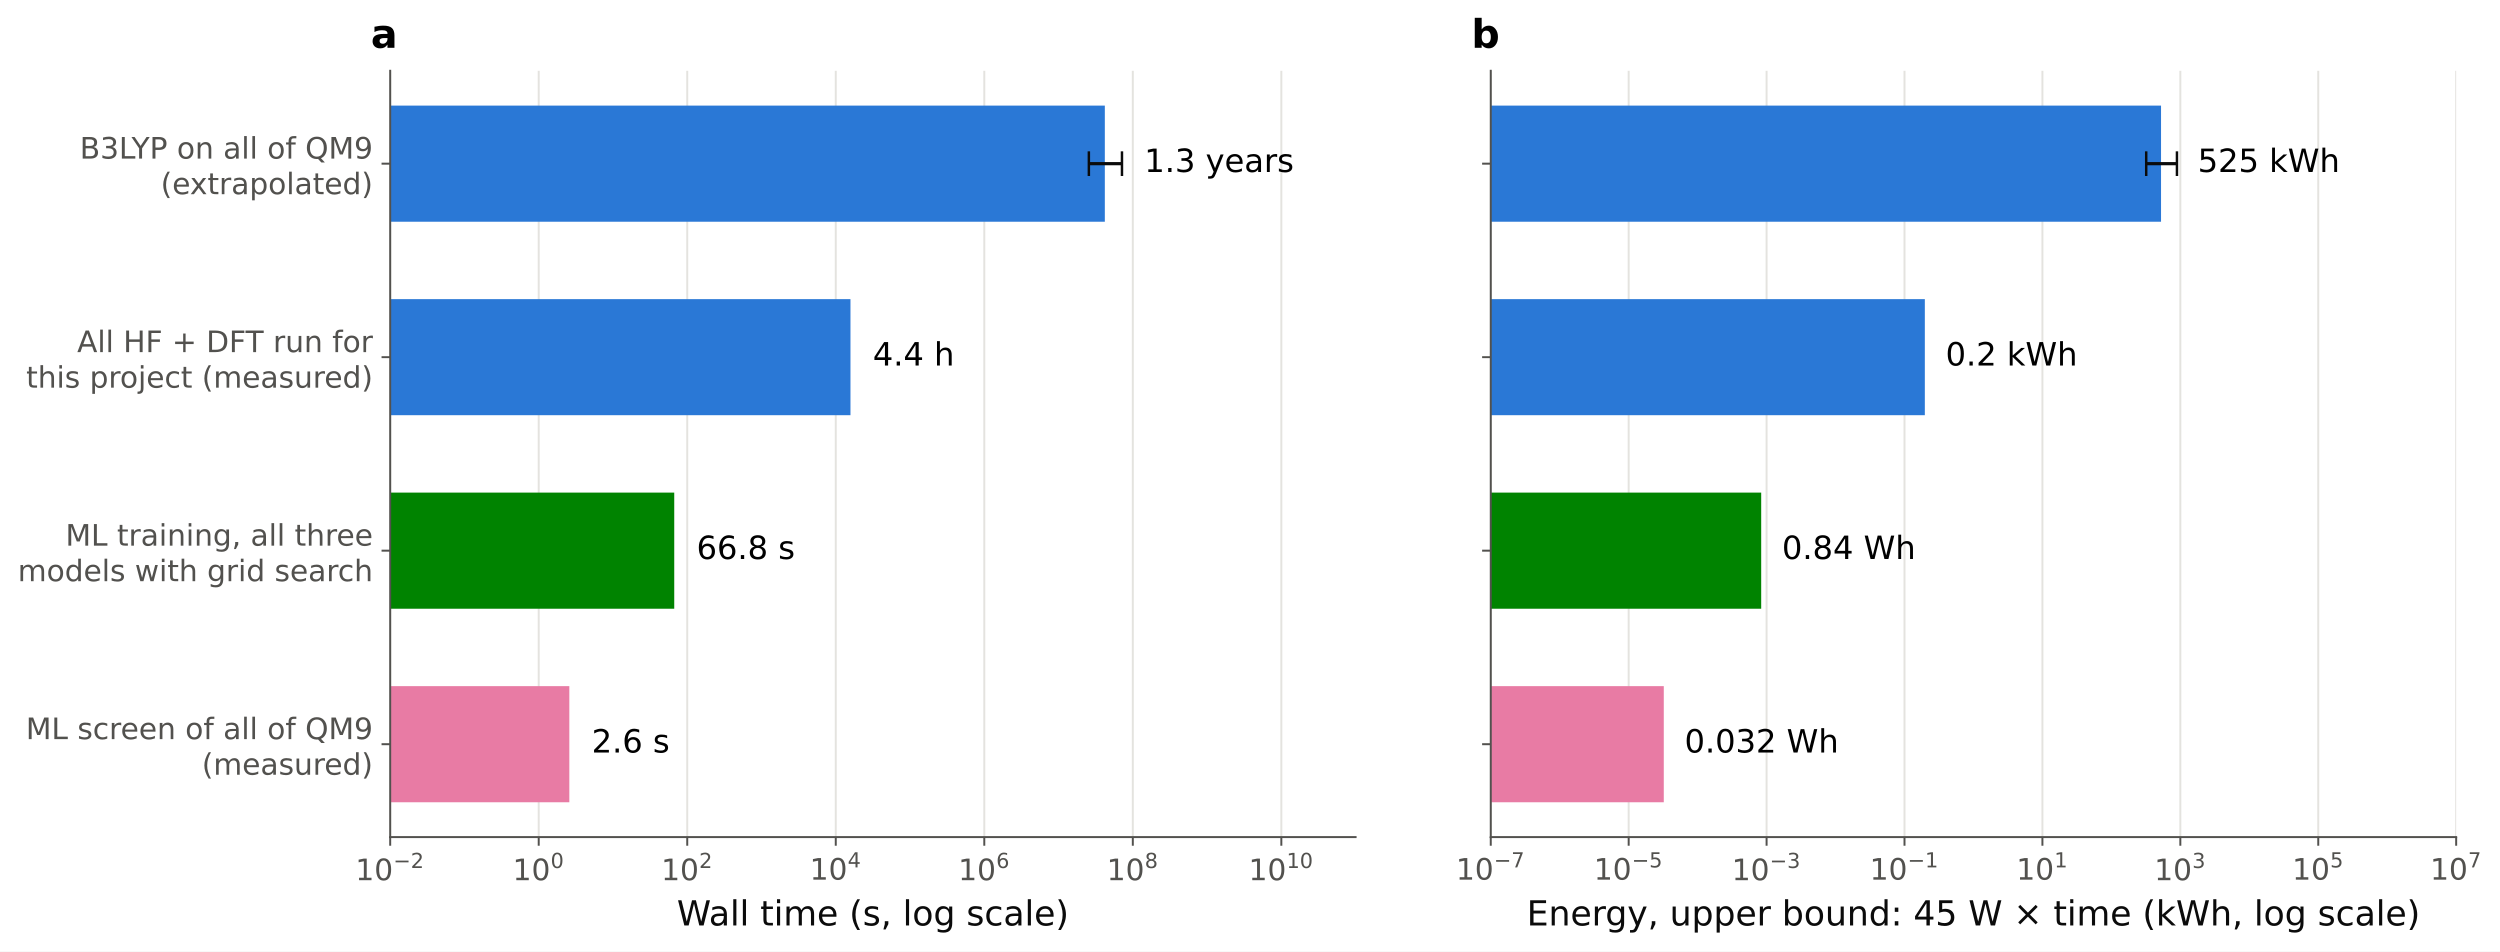
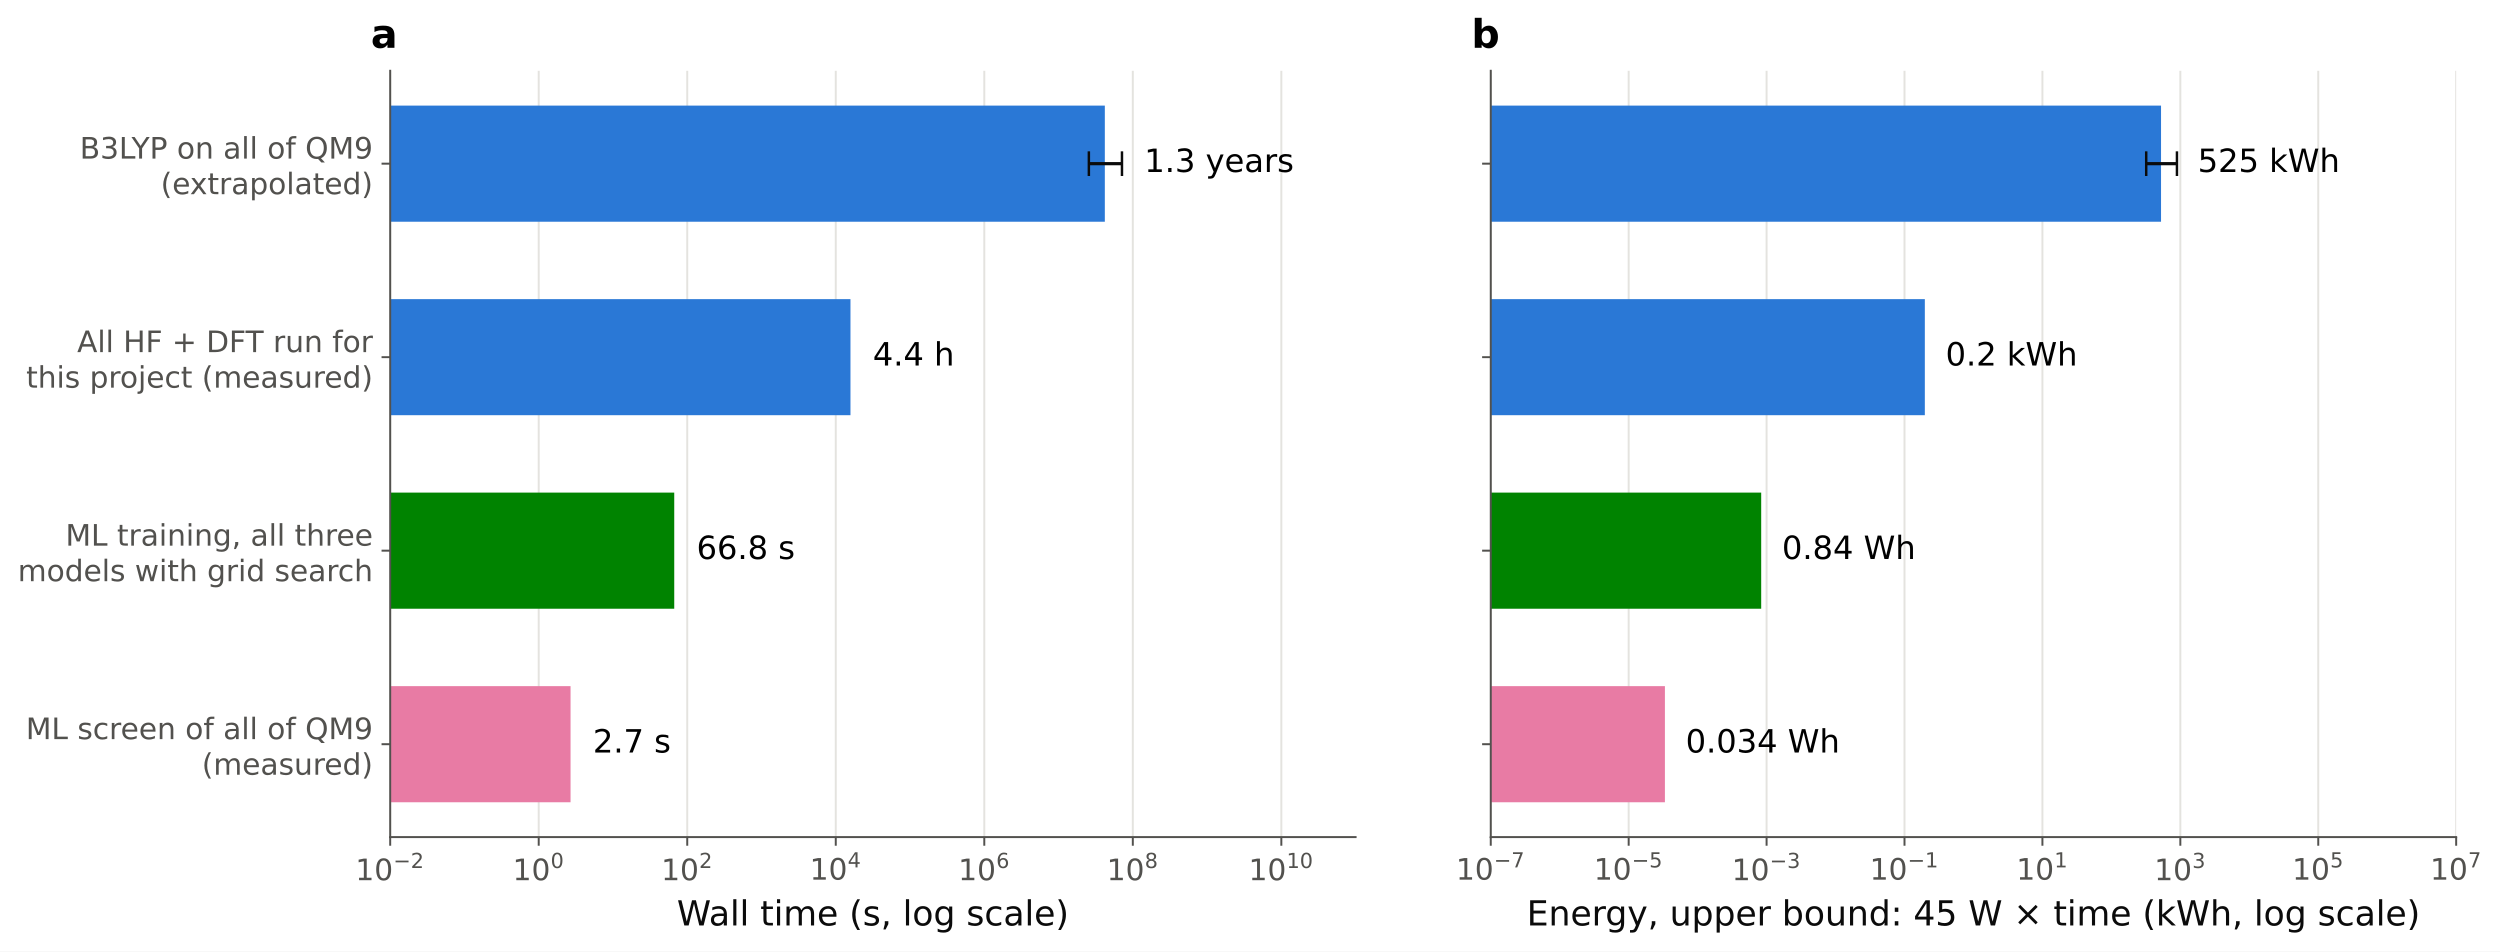
<svg xmlns="http://www.w3.org/2000/svg" xmlns:xlink="http://www.w3.org/1999/xlink" width="1012.84pt" height="385.499pt" viewBox="0 0 1012.84 385.499" version="1.1">
  <defs>
    <style type="text/css">*{stroke-linejoin: round; stroke-linecap: butt}</style>
  </defs>
  <g id="figure_1">
    <g id="patch_1">
      <path d="M 0 385.499  L 1012.84 385.499  L 1012.84 0  L 0 0  z " style="fill: #ffffff" />
    </g>
    <g id="axes_1">
      <g id="patch_2">
        <path d="M 158.08 339.135  L 549.201 339.135  L 549.201 28.671  L 158.08 28.671  z " style="fill: #ffffff" />
      </g>
      <g id="matplotlib.axis_1">
        <g id="xtick_1">
          <g id="line2d_1">
            <path d="M 158.08 339.135  L 158.08 28.671  " clip-path="url(#p3d2276af6b)" style="fill: none; stroke: #e4e3df; stroke-width: 0.8; stroke-linecap: square" />
          </g>
          <g id="line2d_2">
            <defs>
              <path id="me237e6dde5" d="M 0 0  L 0 3.5  " style="stroke: #52514e; stroke-width: 0.8" />
            </defs>
            <g>
              <use xlink:href="#me237e6dde5" x="158.08" y="339.135" style="fill: #52514e; stroke: #52514e; stroke-width: 0.8" />
            </g>
          </g>
          <g id="text_1">
            <g style="fill: #52514e" transform="translate(143.98 357.4154)">
              <text>
                <tspan x="0" y="-0.81" style="font-size: 12px; font-family: 'DejaVu Sans'; fill: #52514e">1</tspan>
                <tspan x="7.635" y="-0.81" style="font-size: 12px; font-family: 'DejaVu Sans'; fill: #52514e">0</tspan>
                <tspan x="15.384" y="-5.766" style="font-size: 8.4px; font-family: 'DejaVu Sans'; fill: #52514e">−</tspan>
                <tspan x="22.423" y="-5.766" style="font-size: 8.4px; font-family: 'DejaVu Sans'; fill: #52514e">2</tspan>
              </text>
            </g>
          </g>
        </g>
        <g id="xtick_2">
          <g id="line2d_3">
            <path d="M 218.253 339.135  L 218.253 28.671  " clip-path="url(#p3d2276af6b)" style="fill: none; stroke: #e4e3df; stroke-width: 0.8; stroke-linecap: square" />
          </g>
          <g id="line2d_4">
            <g>
              <use xlink:href="#me237e6dde5" x="218.253" y="339.135" style="fill: #52514e; stroke: #52514e; stroke-width: 0.8" />
            </g>
          </g>
          <g id="text_2">
            <g style="fill: #52514e" transform="translate(207.6925 357.4154)">
              <text>
                <tspan x="0" y="-0.81" style="font-size: 12px; font-family: 'DejaVu Sans'; fill: #52514e">1</tspan>
                <tspan x="7.635" y="-0.81" style="font-size: 12px; font-family: 'DejaVu Sans'; fill: #52514e">0</tspan>
                <tspan x="15.384" y="-5.766" style="font-size: 8.4px; font-family: 'DejaVu Sans'; fill: #52514e">0</tspan>
              </text>
            </g>
          </g>
        </g>
        <g id="xtick_3">
          <g id="line2d_5">
            <path d="M 278.425 339.135  L 278.425 28.671  " clip-path="url(#p3d2276af6b)" style="fill: none; stroke: #e4e3df; stroke-width: 0.8; stroke-linecap: square" />
          </g>
          <g id="line2d_6">
            <g>
              <use xlink:href="#me237e6dde5" x="278.425" y="339.135" style="fill: #52514e; stroke: #52514e; stroke-width: 0.8" />
            </g>
          </g>
          <g id="text_3">
            <g style="fill: #52514e" transform="translate(267.8651 357.4154)">
              <text>
                <tspan x="0" y="-0.81" style="font-size: 12px; font-family: 'DejaVu Sans'; fill: #52514e">1</tspan>
                <tspan x="7.635" y="-0.81" style="font-size: 12px; font-family: 'DejaVu Sans'; fill: #52514e">0</tspan>
                <tspan x="15.384" y="-5.766" style="font-size: 8.4px; font-family: 'DejaVu Sans'; fill: #52514e">2</tspan>
              </text>
            </g>
          </g>
        </g>
        <g id="xtick_4">
          <g id="line2d_7">
            <path d="M 338.598 339.135  L 338.598 28.671  " clip-path="url(#p3d2276af6b)" style="fill: none; stroke: #e4e3df; stroke-width: 0.8; stroke-linecap: square" />
          </g>
          <g id="line2d_8">
            <g>
              <use xlink:href="#me237e6dde5" x="338.598" y="339.135" style="fill: #52514e; stroke: #52514e; stroke-width: 0.8" />
            </g>
          </g>
          <g id="text_4">
            <g style="fill: #52514e" transform="translate(328.0376 357.2954)">
              <text>
                <tspan x="0" y="-0.919" style="font-size: 12px; font-family: 'DejaVu Sans'; fill: #52514e">1</tspan>
                <tspan x="7.635" y="-0.919" style="font-size: 12px; font-family: 'DejaVu Sans'; fill: #52514e">0</tspan>
                <tspan x="15.384" y="-5.875" style="font-size: 8.4px; font-family: 'DejaVu Sans'; fill: #52514e">4</tspan>
              </text>
            </g>
          </g>
        </g>
        <g id="xtick_5">
          <g id="line2d_9">
            <path d="M 398.77 339.135  L 398.77 28.671  " clip-path="url(#p3d2276af6b)" style="fill: none; stroke: #e4e3df; stroke-width: 0.8; stroke-linecap: square" />
          </g>
          <g id="line2d_10">
            <g>
              <use xlink:href="#me237e6dde5" x="398.77" y="339.135" style="fill: #52514e; stroke: #52514e; stroke-width: 0.8" />
            </g>
          </g>
          <g id="text_5">
            <g style="fill: #52514e" transform="translate(388.2102 357.4154)">
              <text>
                <tspan x="0" y="-0.81" style="font-size: 12px; font-family: 'DejaVu Sans'; fill: #52514e">1</tspan>
                <tspan x="7.635" y="-0.81" style="font-size: 12px; font-family: 'DejaVu Sans'; fill: #52514e">0</tspan>
                <tspan x="15.384" y="-5.766" style="font-size: 8.4px; font-family: 'DejaVu Sans'; fill: #52514e">6</tspan>
              </text>
            </g>
          </g>
        </g>
        <g id="xtick_6">
          <g id="line2d_11">
            <path d="M 458.943 339.135  L 458.943 28.671  " clip-path="url(#p3d2276af6b)" style="fill: none; stroke: #e4e3df; stroke-width: 0.8; stroke-linecap: square" />
          </g>
          <g id="line2d_12">
            <g>
              <use xlink:href="#me237e6dde5" x="458.943" y="339.135" style="fill: #52514e; stroke: #52514e; stroke-width: 0.8" />
            </g>
          </g>
          <g id="text_6">
            <g style="fill: #52514e" transform="translate(448.3827 357.4154)">
              <text>
                <tspan x="0" y="-0.81" style="font-size: 12px; font-family: 'DejaVu Sans'; fill: #52514e">1</tspan>
                <tspan x="7.635" y="-0.81" style="font-size: 12px; font-family: 'DejaVu Sans'; fill: #52514e">0</tspan>
                <tspan x="15.384" y="-5.766" style="font-size: 8.4px; font-family: 'DejaVu Sans'; fill: #52514e">8</tspan>
              </text>
            </g>
          </g>
        </g>
        <g id="xtick_7">
          <g id="line2d_13">
            <path d="M 519.115 339.135  L 519.115 28.671  " clip-path="url(#p3d2276af6b)" style="fill: none; stroke: #e4e3df; stroke-width: 0.8; stroke-linecap: square" />
          </g>
          <g id="line2d_14">
            <g>
              <use xlink:href="#me237e6dde5" x="519.115" y="339.135" style="fill: #52514e; stroke: #52514e; stroke-width: 0.8" />
            </g>
          </g>
          <g id="text_7">
            <g style="fill: #52514e" transform="translate(505.8552 357.4154)">
              <text>
                <tspan x="0" y="-0.81" style="font-size: 12px; font-family: 'DejaVu Sans'; fill: #52514e">1</tspan>
                <tspan x="7.635" y="-0.81" style="font-size: 12px; font-family: 'DejaVu Sans'; fill: #52514e">0</tspan>
                <tspan x="15.384" y="-5.766" style="font-size: 8.4px; font-family: 'DejaVu Sans'; fill: #52514e">1</tspan>
                <tspan x="20.729" y="-5.766" style="font-size: 8.4px; font-family: 'DejaVu Sans'; fill: #52514e">0</tspan>
              </text>
            </g>
          </g>
        </g>
        <g id="text_8">
          <text style="font-size: 14px; font-family: 'DejaVu Sans', 'Bitstream Vera Sans', 'Computer Modern Sans Serif', 'Lucida Grande', 'Verdana', 'Geneva', 'Lucid', 'Arial', 'Helvetica', 'Avant Garde', sans-serif; text-anchor: middle; fill: #0b0b0b" x="353.641" y="374.936" transform="rotate(-0 353.6407 374.936)">Wall time (s, log scale)</text>
        </g>
      </g>
      <g id="matplotlib.axis_2">
        <g id="ytick_1">
          <g id="line2d_15">
            <defs>
              <path id="m34fe410bb3" d="M 0 0  L -3.5 0  " style="stroke: #52514e; stroke-width: 0.8" />
            </defs>
            <g>
              <use xlink:href="#m34fe410bb3" x="158.08" y="66.303" style="fill: #52514e; stroke: #52514e; stroke-width: 0.8" />
            </g>
          </g>
          <g id="text_9">
            <text style="font-size: 12px; font-family: 'DejaVu Sans', 'Bitstream Vera Sans', 'Computer Modern Sans Serif', 'Lucida Grande', 'Verdana', 'Geneva', 'Lucid', 'Arial', 'Helvetica', 'Avant Garde', sans-serif; fill: #52514e" transform="translate(32.32875 64.26143)">B3LYP on all of QM9</text>
            <text style="font-size: 12px; font-family: 'DejaVu Sans', 'Bitstream Vera Sans', 'Computer Modern Sans Serif', 'Lucida Grande', 'Verdana', 'Geneva', 'Lucid', 'Arial', 'Helvetica', 'Avant Garde', sans-serif; fill: #52514e" transform="translate(65.09437 78.66471)">(extrapolated)</text>
          </g>
        </g>
        <g id="ytick_2">
          <g id="line2d_16">
            <g>
              <use xlink:href="#m34fe410bb3" x="158.08" y="144.703" style="fill: #52514e; stroke: #52514e; stroke-width: 0.8" />
            </g>
          </g>
          <g id="text_10">
            <text style="font-size: 12px; font-family: 'DejaVu Sans', 'Bitstream Vera Sans', 'Computer Modern Sans Serif', 'Lucida Grande', 'Verdana', 'Geneva', 'Lucid', 'Arial', 'Helvetica', 'Avant Garde', sans-serif; fill: #52514e" transform="translate(31.24875 142.6614)">All HF + DFT run for</text>
            <text style="font-size: 12px; font-family: 'DejaVu Sans', 'Bitstream Vera Sans', 'Computer Modern Sans Serif', 'Lucida Grande', 'Verdana', 'Geneva', 'Lucid', 'Arial', 'Helvetica', 'Avant Garde', sans-serif; fill: #52514e" transform="translate(10.59187 157.0647)">this project (measured)</text>
          </g>
        </g>
        <g id="ytick_3">
          <g id="line2d_17">
            <g>
              <use xlink:href="#m34fe410bb3" x="158.08" y="223.103" style="fill: #52514e; stroke: #52514e; stroke-width: 0.8" />
            </g>
          </g>
          <g id="text_11">
            <text style="font-size: 12px; font-family: 'DejaVu Sans', 'Bitstream Vera Sans', 'Computer Modern Sans Serif', 'Lucida Grande', 'Verdana', 'Geneva', 'Lucid', 'Arial', 'Helvetica', 'Avant Garde', sans-serif; fill: #52514e" transform="translate(26.53125 221.0614)">ML training, all three</text>
            <text style="font-size: 12px; font-family: 'DejaVu Sans', 'Bitstream Vera Sans', 'Computer Modern Sans Serif', 'Lucida Grande', 'Verdana', 'Geneva', 'Lucid', 'Arial', 'Helvetica', 'Avant Garde', sans-serif; fill: #52514e" transform="translate(7.2 235.4647)">models with grid search</text>
          </g>
        </g>
        <g id="ytick_4">
          <g id="line2d_18">
            <g>
              <use xlink:href="#m34fe410bb3" x="158.08" y="301.503" style="fill: #52514e; stroke: #52514e; stroke-width: 0.8" />
            </g>
          </g>
          <g id="text_12">
            <text style="font-size: 12px; font-family: 'DejaVu Sans', 'Bitstream Vera Sans', 'Computer Modern Sans Serif', 'Lucida Grande', 'Verdana', 'Geneva', 'Lucid', 'Arial', 'Helvetica', 'Avant Garde', sans-serif; fill: #52514e" transform="translate(10.49062 299.4614)">ML screen of all of QM9</text>
            <text style="font-size: 12px; font-family: 'DejaVu Sans', 'Bitstream Vera Sans', 'Computer Modern Sans Serif', 'Lucida Grande', 'Verdana', 'Geneva', 'Lucid', 'Arial', 'Helvetica', 'Avant Garde', sans-serif; fill: #52514e" transform="translate(81.76313 313.8647)">(measured)</text>
          </g>
        </g>
      </g>
      <g id="patch_3">
        <path d="M -52.524 42.783  L 447.608 42.783  L 447.608 89.823  L -52.524 89.823  z " clip-path="url(#p3d2276af6b)" style="fill: #2a78d6" />
      </g>
      <g id="patch_4">
        <path d="M -52.524 121.183  L 344.555 121.183  L 344.555 168.223  L -52.524 168.223  z " clip-path="url(#p3d2276af6b)" style="fill: #2a78d6" />
      </g>
      <g id="patch_5">
        <path d="M -52.524 199.583  L 273.158 199.583  L 273.158 246.623  L -52.524 246.623  z " clip-path="url(#p3d2276af6b)" style="fill: #008300" />
      </g>
      <g id="patch_6">
-         <path d="M -52.524 277.983  L 230.657 277.983  L 230.657 325.023  L -52.524 325.023  z " clip-path="url(#p3d2276af6b)" style="fill: #e87ba4" />
+         <path d="M -52.524 277.983  L 231.15 277.983  L 231.15 325.023  L -52.524 325.023  z " clip-path="url(#p3d2276af6b)" style="fill: #e87ba4" />
      </g>
      <g id="LineCollection_1">
        <path d="M 441.138 66.303  L 454.552 66.303  " clip-path="url(#p3d2276af6b)" style="fill: none; stroke: #0b0b0b; stroke-width: 1.3" />
      </g>
      <g id="line2d_19">
        <defs>
          <path id="m492b5111e9" d="M 0 5  L 0 -5  " style="stroke: #0b0b0b" />
        </defs>
        <g clip-path="url(#p3d2276af6b)">
          <use xlink:href="#m492b5111e9" x="441.138" y="66.303" style="fill: #1f77b4; stroke: #0b0b0b" />
        </g>
      </g>
      <g id="line2d_20">
        <g clip-path="url(#p3d2276af6b)">
          <use xlink:href="#m492b5111e9" x="454.552" y="66.303" style="fill: #1f77b4; stroke: #0b0b0b" />
        </g>
      </g>
      <g id="patch_7">
        <path d="M 158.08 339.135  L 158.08 28.671  " style="fill: none; stroke: #52514e; stroke-width: 0.8; stroke-linejoin: miter; stroke-linecap: square" />
      </g>
      <g id="patch_8">
        <path d="M 158.08 339.135  L 549.201 339.135  " style="fill: none; stroke: #52514e; stroke-width: 0.8; stroke-linejoin: miter; stroke-linecap: square" />
      </g>
      <g id="text_13">
        <text style="font-size: 13px; font-family: 'DejaVu Sans', 'Bitstream Vera Sans', 'Computer Modern Sans Serif', 'Lucida Grande', 'Verdana', 'Geneva', 'Lucid', 'Arial', 'Helvetica', 'Avant Garde', sans-serif; text-anchor: start" x="463.609" y="69.68" transform="rotate(-0 463.6089 69.68037)">1.3 years</text>
      </g>
      <g id="text_14">
        <text style="font-size: 13px; font-family: 'DejaVu Sans', 'Bitstream Vera Sans', 'Computer Modern Sans Serif', 'Lucida Grande', 'Verdana', 'Geneva', 'Lucid', 'Arial', 'Helvetica', 'Avant Garde', sans-serif; text-anchor: start" x="353.612" y="148.081" transform="rotate(-0 353.6115 148.0809)">4.4 h</text>
      </g>
      <g id="text_15">
        <text style="font-size: 13px; font-family: 'DejaVu Sans', 'Bitstream Vera Sans', 'Computer Modern Sans Serif', 'Lucida Grande', 'Verdana', 'Geneva', 'Lucid', 'Arial', 'Helvetica', 'Avant Garde', sans-serif; text-anchor: start" x="282.215" y="226.48" transform="rotate(-0 282.2152 226.4804)">66.8 s</text>
      </g>
      <g id="text_16">
-         <text style="font-size: 13px; font-family: 'DejaVu Sans', 'Bitstream Vera Sans', 'Computer Modern Sans Serif', 'Lucida Grande', 'Verdana', 'Geneva', 'Lucid', 'Arial', 'Helvetica', 'Avant Garde', sans-serif; text-anchor: start" x="239.713" y="304.88" transform="rotate(-0 239.7134 304.8804)">2.6 s</text>
+         <text style="font-size: 13px; font-family: 'DejaVu Sans', 'Bitstream Vera Sans', 'Computer Modern Sans Serif', 'Lucida Grande', 'Verdana', 'Geneva', 'Lucid', 'Arial', 'Helvetica', 'Avant Garde', sans-serif; text-anchor: start" x="240.207" y="304.88" transform="rotate(-0 240.2072 304.8804)">2.7 s</text>
      </g>
      <g id="text_17">
        <text style="font-weight: 700; font-size: 16px; font-family: 'DejaVu Sans', 'Bitstream Vera Sans', 'Computer Modern Sans Serif', 'Lucida Grande', 'Verdana', 'Geneva', 'Lucid', 'Arial', 'Helvetica', 'Avant Garde', sans-serif; text-anchor: start" x="150.258" y="19.358" transform="rotate(-0 150.2576 19.3575)">a</text>
      </g>
    </g>
    <g id="axes_2">
      <g id="patch_9">
        <path d="M 603.959 339.135  L 995.08 339.135  L 995.08 28.671  L 603.959 28.671  z " style="fill: #ffffff" />
      </g>
      <g id="matplotlib.axis_3">
        <g id="xtick_8">
          <g id="line2d_21">
            <path d="M 603.959 339.135  L 603.959 28.671  " clip-path="url(#pa2ade37859)" style="fill: none; stroke: #e4e3df; stroke-width: 0.8; stroke-linecap: square" />
          </g>
          <g id="line2d_22">
            <g>
              <use xlink:href="#me237e6dde5" x="603.959" y="339.135" style="fill: #52514e; stroke: #52514e; stroke-width: 0.8" />
            </g>
          </g>
          <g id="text_18">
            <g style="fill: #52514e" transform="translate(589.8585 357.2954)">
              <text>
                <tspan x="0" y="-0.919" style="font-size: 12px; font-family: 'DejaVu Sans'; fill: #52514e">1</tspan>
                <tspan x="7.635" y="-0.919" style="font-size: 12px; font-family: 'DejaVu Sans'; fill: #52514e">0</tspan>
                <tspan x="15.384" y="-5.875" style="font-size: 8.4px; font-family: 'DejaVu Sans'; fill: #52514e">−</tspan>
                <tspan x="22.423" y="-5.875" style="font-size: 8.4px; font-family: 'DejaVu Sans'; fill: #52514e">7</tspan>
              </text>
            </g>
          </g>
        </g>
        <g id="xtick_9">
          <g id="line2d_23">
            <path d="M 659.833 339.135  L 659.833 28.671  " clip-path="url(#pa2ade37859)" style="fill: none; stroke: #e4e3df; stroke-width: 0.8; stroke-linecap: square" />
          </g>
          <g id="line2d_24">
            <g>
              <use xlink:href="#me237e6dde5" x="659.833" y="339.135" style="fill: #52514e; stroke: #52514e; stroke-width: 0.8" />
            </g>
          </g>
          <g id="text_19">
            <g style="fill: #52514e" transform="translate(645.733 357.2954)">
              <text>
                <tspan x="0" y="-0.919" style="font-size: 12px; font-family: 'DejaVu Sans'; fill: #52514e">1</tspan>
                <tspan x="7.635" y="-0.919" style="font-size: 12px; font-family: 'DejaVu Sans'; fill: #52514e">0</tspan>
                <tspan x="15.384" y="-5.875" style="font-size: 8.4px; font-family: 'DejaVu Sans'; fill: #52514e">−</tspan>
                <tspan x="22.423" y="-5.875" style="font-size: 8.4px; font-family: 'DejaVu Sans'; fill: #52514e">5</tspan>
              </text>
            </g>
          </g>
        </g>
        <g id="xtick_10">
          <g id="line2d_25">
            <path d="M 715.708 339.135  L 715.708 28.671  " clip-path="url(#pa2ade37859)" style="fill: none; stroke: #e4e3df; stroke-width: 0.8; stroke-linecap: square" />
          </g>
          <g id="line2d_26">
            <g>
              <use xlink:href="#me237e6dde5" x="715.708" y="339.135" style="fill: #52514e; stroke: #52514e; stroke-width: 0.8" />
            </g>
          </g>
          <g id="text_20">
            <g style="fill: #52514e" transform="translate(701.6075 357.4154)">
              <text>
                <tspan x="0" y="-0.81" style="font-size: 12px; font-family: 'DejaVu Sans'; fill: #52514e">1</tspan>
                <tspan x="7.635" y="-0.81" style="font-size: 12px; font-family: 'DejaVu Sans'; fill: #52514e">0</tspan>
                <tspan x="15.384" y="-5.766" style="font-size: 8.4px; font-family: 'DejaVu Sans'; fill: #52514e">−</tspan>
                <tspan x="22.423" y="-5.766" style="font-size: 8.4px; font-family: 'DejaVu Sans'; fill: #52514e">3</tspan>
              </text>
            </g>
          </g>
        </g>
        <g id="xtick_11">
          <g id="line2d_27">
            <path d="M 771.582 339.135  L 771.582 28.671  " clip-path="url(#pa2ade37859)" style="fill: none; stroke: #e4e3df; stroke-width: 0.8; stroke-linecap: square" />
          </g>
          <g id="line2d_28">
            <g>
              <use xlink:href="#me237e6dde5" x="771.582" y="339.135" style="fill: #52514e; stroke: #52514e; stroke-width: 0.8" />
            </g>
          </g>
          <g id="text_21">
            <g style="fill: #52514e" transform="translate(757.482 357.2954)">
              <text>
                <tspan x="0" y="-0.919" style="font-size: 12px; font-family: 'DejaVu Sans'; fill: #52514e">1</tspan>
                <tspan x="7.635" y="-0.919" style="font-size: 12px; font-family: 'DejaVu Sans'; fill: #52514e">0</tspan>
                <tspan x="15.384" y="-5.875" style="font-size: 8.4px; font-family: 'DejaVu Sans'; fill: #52514e">−</tspan>
                <tspan x="22.423" y="-5.875" style="font-size: 8.4px; font-family: 'DejaVu Sans'; fill: #52514e">1</tspan>
              </text>
            </g>
          </g>
        </g>
        <g id="xtick_12">
          <g id="line2d_29">
            <path d="M 827.457 339.135  L 827.457 28.671  " clip-path="url(#pa2ade37859)" style="fill: none; stroke: #e4e3df; stroke-width: 0.8; stroke-linecap: square" />
          </g>
          <g id="line2d_30">
            <g>
              <use xlink:href="#me237e6dde5" x="827.457" y="339.135" style="fill: #52514e; stroke: #52514e; stroke-width: 0.8" />
            </g>
          </g>
          <g id="text_22">
            <g style="fill: #52514e" transform="translate(816.8965 357.2954)">
              <text>
                <tspan x="0" y="-0.919" style="font-size: 12px; font-family: 'DejaVu Sans'; fill: #52514e">1</tspan>
                <tspan x="7.635" y="-0.919" style="font-size: 12px; font-family: 'DejaVu Sans'; fill: #52514e">0</tspan>
                <tspan x="15.384" y="-5.875" style="font-size: 8.4px; font-family: 'DejaVu Sans'; fill: #52514e">1</tspan>
              </text>
            </g>
          </g>
        </g>
        <g id="xtick_13">
          <g id="line2d_31">
            <path d="M 883.331 339.135  L 883.331 28.671  " clip-path="url(#pa2ade37859)" style="fill: none; stroke: #e4e3df; stroke-width: 0.8; stroke-linecap: square" />
          </g>
          <g id="line2d_32">
            <g>
              <use xlink:href="#me237e6dde5" x="883.331" y="339.135" style="fill: #52514e; stroke: #52514e; stroke-width: 0.8" />
            </g>
          </g>
          <g id="text_23">
            <g style="fill: #52514e" transform="translate(872.771 357.4154)">
              <text>
                <tspan x="0" y="-0.81" style="font-size: 12px; font-family: 'DejaVu Sans'; fill: #52514e">1</tspan>
                <tspan x="7.635" y="-0.81" style="font-size: 12px; font-family: 'DejaVu Sans'; fill: #52514e">0</tspan>
                <tspan x="15.384" y="-5.766" style="font-size: 8.4px; font-family: 'DejaVu Sans'; fill: #52514e">3</tspan>
              </text>
            </g>
          </g>
        </g>
        <g id="xtick_14">
          <g id="line2d_33">
            <path d="M 939.206 339.135  L 939.206 28.671  " clip-path="url(#pa2ade37859)" style="fill: none; stroke: #e4e3df; stroke-width: 0.8; stroke-linecap: square" />
          </g>
          <g id="line2d_34">
            <g>
              <use xlink:href="#me237e6dde5" x="939.206" y="339.135" style="fill: #52514e; stroke: #52514e; stroke-width: 0.8" />
            </g>
          </g>
          <g id="text_24">
            <g style="fill: #52514e" transform="translate(928.6455 357.2954)">
              <text>
                <tspan x="0" y="-0.919" style="font-size: 12px; font-family: 'DejaVu Sans'; fill: #52514e">1</tspan>
                <tspan x="7.635" y="-0.919" style="font-size: 12px; font-family: 'DejaVu Sans'; fill: #52514e">0</tspan>
                <tspan x="15.384" y="-5.875" style="font-size: 8.4px; font-family: 'DejaVu Sans'; fill: #52514e">5</tspan>
              </text>
            </g>
          </g>
        </g>
        <g id="xtick_15">
          <g id="line2d_35">
            <path d="M 995.08 339.135  L 995.08 28.671  " clip-path="url(#pa2ade37859)" style="fill: none; stroke: #e4e3df; stroke-width: 0.8; stroke-linecap: square" />
          </g>
          <g id="line2d_36">
            <g>
              <use xlink:href="#me237e6dde5" x="995.08" y="339.135" style="fill: #52514e; stroke: #52514e; stroke-width: 0.8" />
            </g>
          </g>
          <g id="text_25">
            <g style="fill: #52514e" transform="translate(984.52 357.2954)">
              <text>
                <tspan x="0" y="-0.919" style="font-size: 12px; font-family: 'DejaVu Sans'; fill: #52514e">1</tspan>
                <tspan x="7.635" y="-0.919" style="font-size: 12px; font-family: 'DejaVu Sans'; fill: #52514e">0</tspan>
                <tspan x="15.384" y="-5.875" style="font-size: 8.4px; font-family: 'DejaVu Sans'; fill: #52514e">7</tspan>
              </text>
            </g>
          </g>
        </g>
        <g id="text_26">
          <text style="font-size: 14px; font-family: 'DejaVu Sans', 'Bitstream Vera Sans', 'Computer Modern Sans Serif', 'Lucida Grande', 'Verdana', 'Geneva', 'Lucid', 'Arial', 'Helvetica', 'Avant Garde', sans-serif; text-anchor: middle; fill: #0b0b0b" x="799.519" y="374.936" transform="rotate(-0 799.5193 374.936)">Energy, upper bound: 45 W × time (kWh, log scale)</text>
        </g>
      </g>
      <g id="matplotlib.axis_4">
        <g id="ytick_5">
          <g id="line2d_37">
            <g>
              <use xlink:href="#m34fe410bb3" x="603.959" y="66.303" style="fill: #52514e; stroke: #52514e; stroke-width: 0.8" />
            </g>
          </g>
        </g>
        <g id="ytick_6">
          <g id="line2d_38">
            <g>
              <use xlink:href="#m34fe410bb3" x="603.959" y="144.703" style="fill: #52514e; stroke: #52514e; stroke-width: 0.8" />
            </g>
          </g>
        </g>
        <g id="ytick_7">
          <g id="line2d_39">
            <g>
              <use xlink:href="#m34fe410bb3" x="603.959" y="223.103" style="fill: #52514e; stroke: #52514e; stroke-width: 0.8" />
            </g>
          </g>
        </g>
        <g id="ytick_8">
          <g id="line2d_40">
            <g>
              <use xlink:href="#m34fe410bb3" x="603.959" y="301.503" style="fill: #52514e; stroke: #52514e; stroke-width: 0.8" />
            </g>
          </g>
        </g>
      </g>
      <g id="patch_10">
        <path d="M 548.084 42.783  L 875.513 42.783  L 875.513 89.823  L 548.084 89.823  z " clip-path="url(#pa2ade37859)" style="fill: #2a78d6" />
      </g>
      <g id="patch_11">
        <path d="M 548.084 121.183  L 779.821 121.183  L 779.821 168.223  L 548.084 168.223  z " clip-path="url(#pa2ade37859)" style="fill: #2a78d6" />
      </g>
      <g id="patch_12">
        <path d="M 548.084 199.583  L 713.524 199.583  L 713.524 246.623  L 548.084 246.623  z " clip-path="url(#pa2ade37859)" style="fill: #008300" />
      </g>
      <g id="patch_13">
-         <path d="M 548.084 277.983  L 674.059 277.983  L 674.059 325.023  L 548.084 325.023  z " clip-path="url(#pa2ade37859)" style="fill: #e87ba4" />
+         <path d="M 548.084 277.983  L 674.517 277.983  L 674.517 325.023  L 548.084 325.023  z " clip-path="url(#pa2ade37859)" style="fill: #e87ba4" />
      </g>
      <g id="LineCollection_2">
        <path d="M 869.506 66.303  L 881.961 66.303  " clip-path="url(#pa2ade37859)" style="fill: none; stroke: #0b0b0b; stroke-width: 1.3" />
      </g>
      <g id="line2d_41">
        <g clip-path="url(#pa2ade37859)">
          <use xlink:href="#m492b5111e9" x="869.506" y="66.303" style="fill: #1f77b4; stroke: #0b0b0b" />
        </g>
      </g>
      <g id="line2d_42">
        <g clip-path="url(#pa2ade37859)">
          <use xlink:href="#m492b5111e9" x="881.961" y="66.303" style="fill: #1f77b4; stroke: #0b0b0b" />
        </g>
      </g>
      <g id="patch_14">
        <path d="M 603.959 339.135  L 603.959 28.671  " style="fill: none; stroke: #52514e; stroke-width: 0.8; stroke-linejoin: miter; stroke-linecap: square" />
      </g>
      <g id="patch_15">
        <path d="M 603.959 339.135  L 995.08 339.135  " style="fill: none; stroke: #52514e; stroke-width: 0.8; stroke-linejoin: miter; stroke-linecap: square" />
      </g>
      <g id="text_27">
        <text style="font-size: 13px; font-family: 'DejaVu Sans', 'Bitstream Vera Sans', 'Computer Modern Sans Serif', 'Lucida Grande', 'Verdana', 'Geneva', 'Lucid', 'Arial', 'Helvetica', 'Avant Garde', sans-serif; text-anchor: start" x="890.371" y="69.681" transform="rotate(-0 890.3713 69.68088)">525 kWh</text>
      </g>
      <g id="text_28">
        <text style="font-size: 13px; font-family: 'DejaVu Sans', 'Bitstream Vera Sans', 'Computer Modern Sans Serif', 'Lucida Grande', 'Verdana', 'Geneva', 'Lucid', 'Arial', 'Helvetica', 'Avant Garde', sans-serif; text-anchor: start" x="788.231" y="148.081" transform="rotate(-0 788.2309 148.0809)">0.2 kWh</text>
      </g>
      <g id="text_29">
        <text style="font-size: 13px; font-family: 'DejaVu Sans', 'Bitstream Vera Sans', 'Computer Modern Sans Serif', 'Lucida Grande', 'Verdana', 'Geneva', 'Lucid', 'Arial', 'Helvetica', 'Avant Garde', sans-serif; text-anchor: start" x="721.934" y="226.481" transform="rotate(-0 721.9343 226.4809)">0.84 Wh</text>
      </g>
      <g id="text_30">
-         <text style="font-size: 13px; font-family: 'DejaVu Sans', 'Bitstream Vera Sans', 'Computer Modern Sans Serif', 'Lucida Grande', 'Verdana', 'Geneva', 'Lucid', 'Arial', 'Helvetica', 'Avant Garde', sans-serif; text-anchor: start" x="682.468" y="304.881" transform="rotate(-0 682.4684 304.8809)">0.032 Wh</text>
+         <text style="font-size: 13px; font-family: 'DejaVu Sans', 'Bitstream Vera Sans', 'Computer Modern Sans Serif', 'Lucida Grande', 'Verdana', 'Geneva', 'Lucid', 'Arial', 'Helvetica', 'Avant Garde', sans-serif; text-anchor: start" x="682.927" y="304.881" transform="rotate(-0 682.9269 304.8809)">0.034 Wh</text>
      </g>
      <g id="text_31">
        <text style="font-weight: 700; font-size: 16px; font-family: 'DejaVu Sans', 'Bitstream Vera Sans', 'Computer Modern Sans Serif', 'Lucida Grande', 'Verdana', 'Geneva', 'Lucid', 'Arial', 'Helvetica', 'Avant Garde', sans-serif; text-anchor: start" x="596.136" y="19.358" transform="rotate(-0 596.1361 19.3575)">b</text>
      </g>
    </g>
  </g>
  <defs>
    <clipPath id="p3d2276af6b">
      <rect x="158.08" y="28.671" width="391.121" height="310.464" />
    </clipPath>
    <clipPath id="pa2ade37859">
      <rect x="603.959" y="28.671" width="391.121" height="310.464" />
    </clipPath>
  </defs>
</svg>
